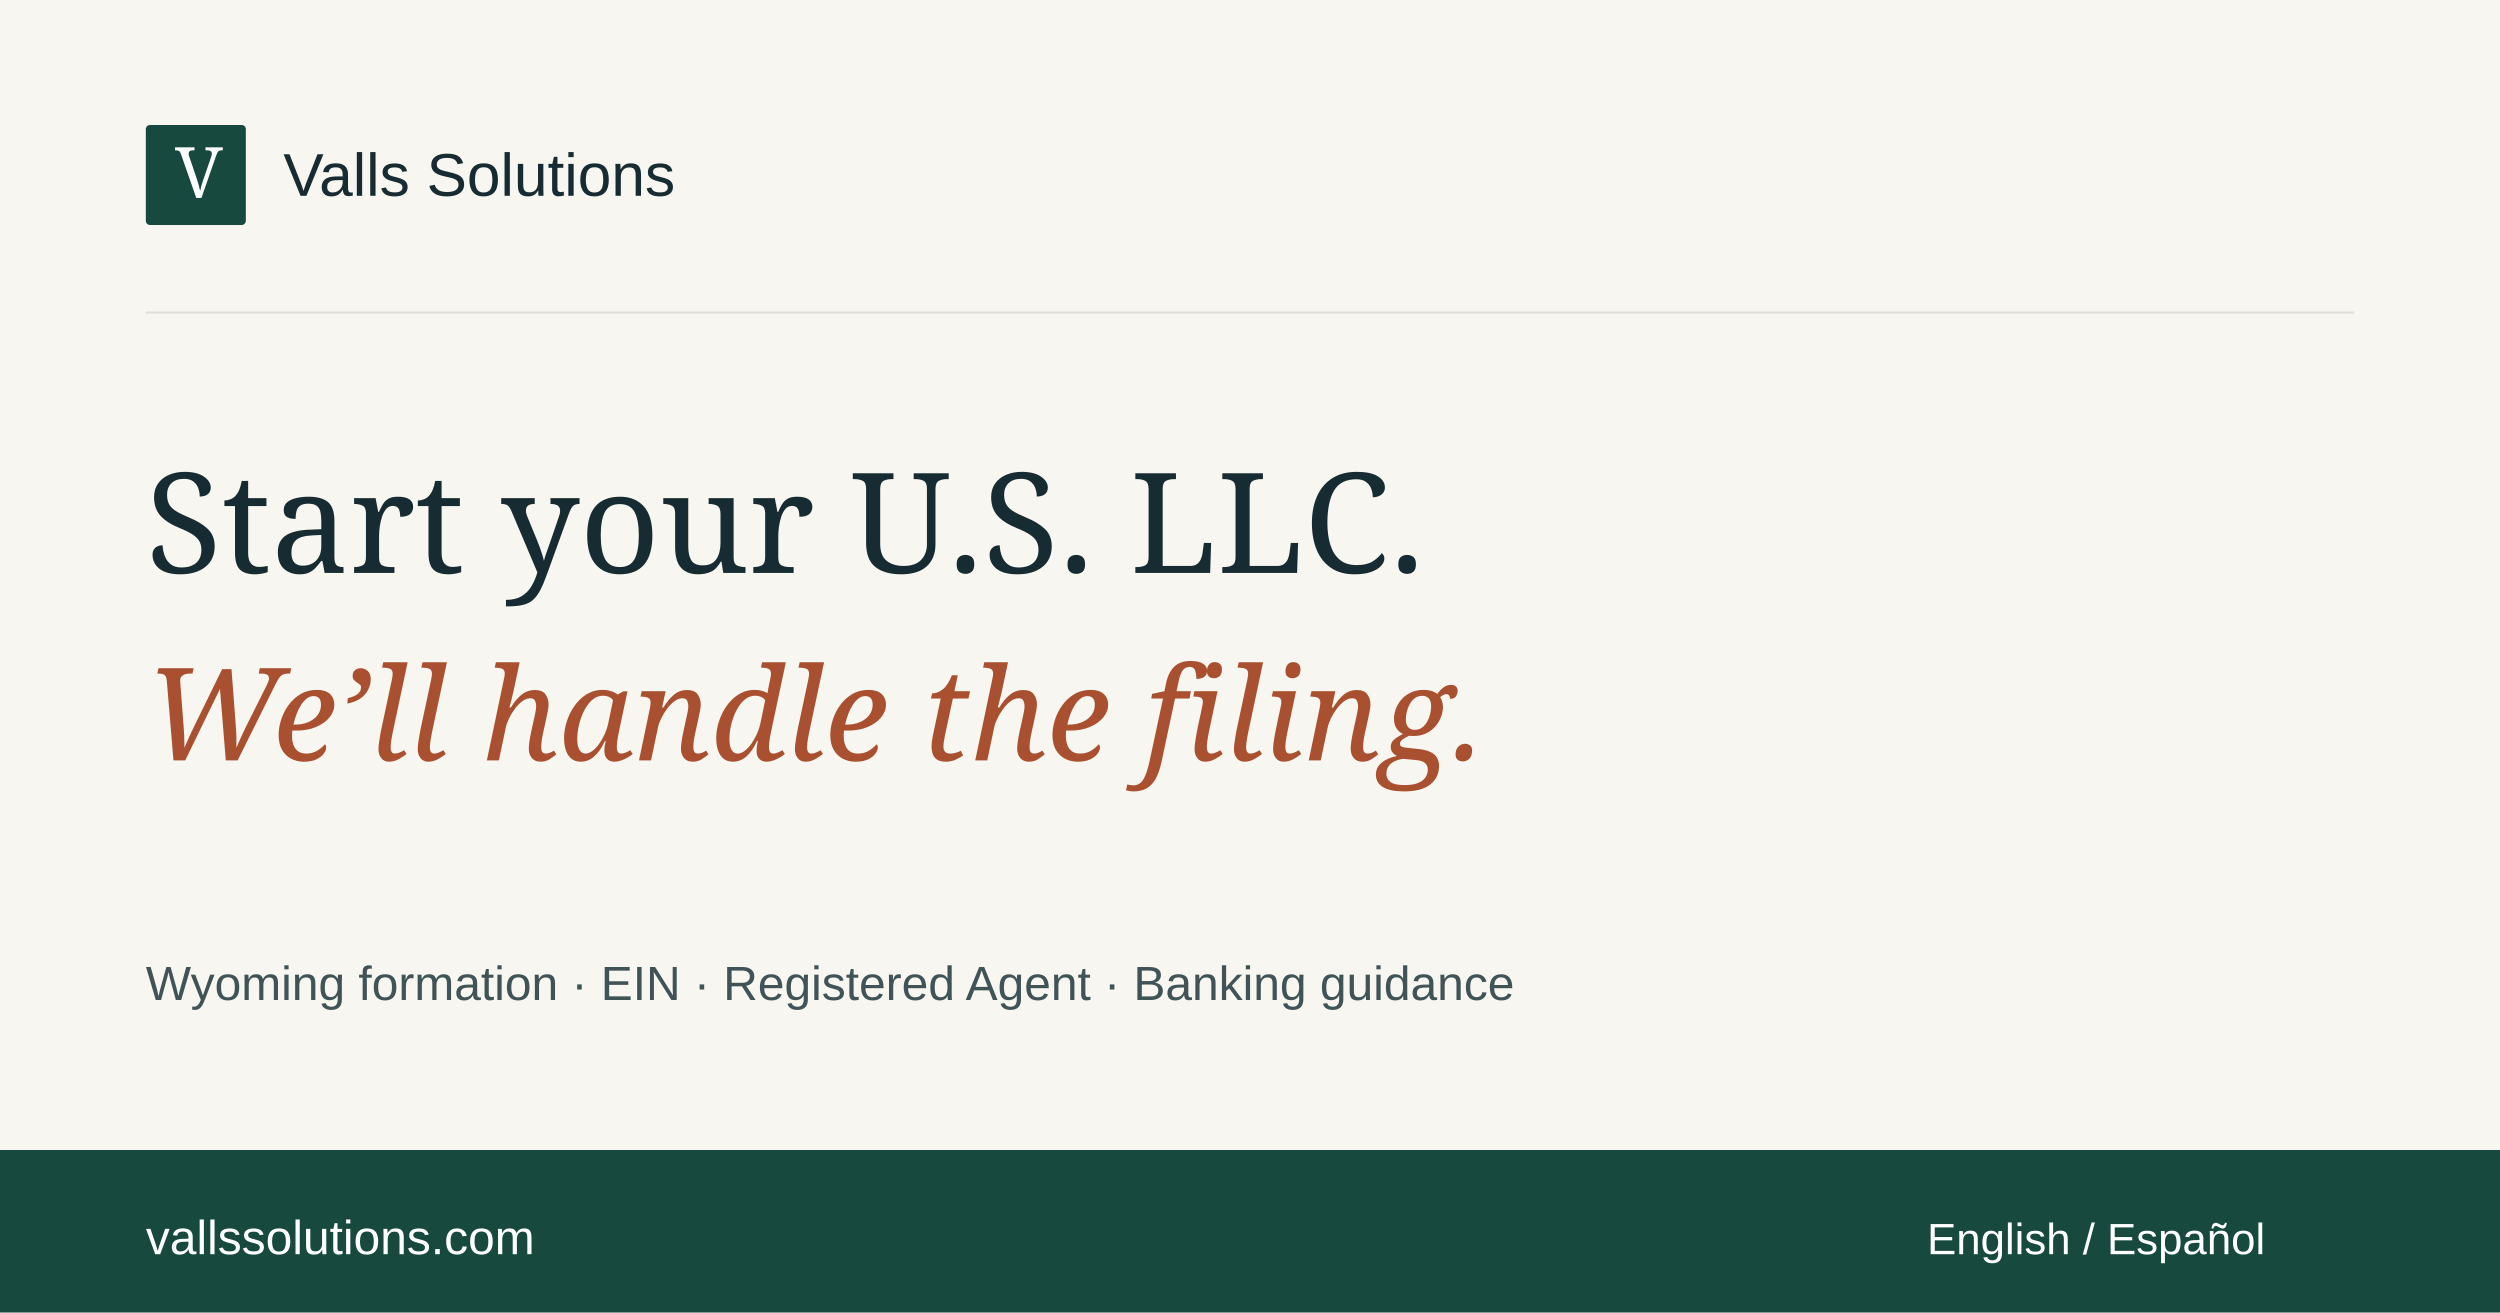
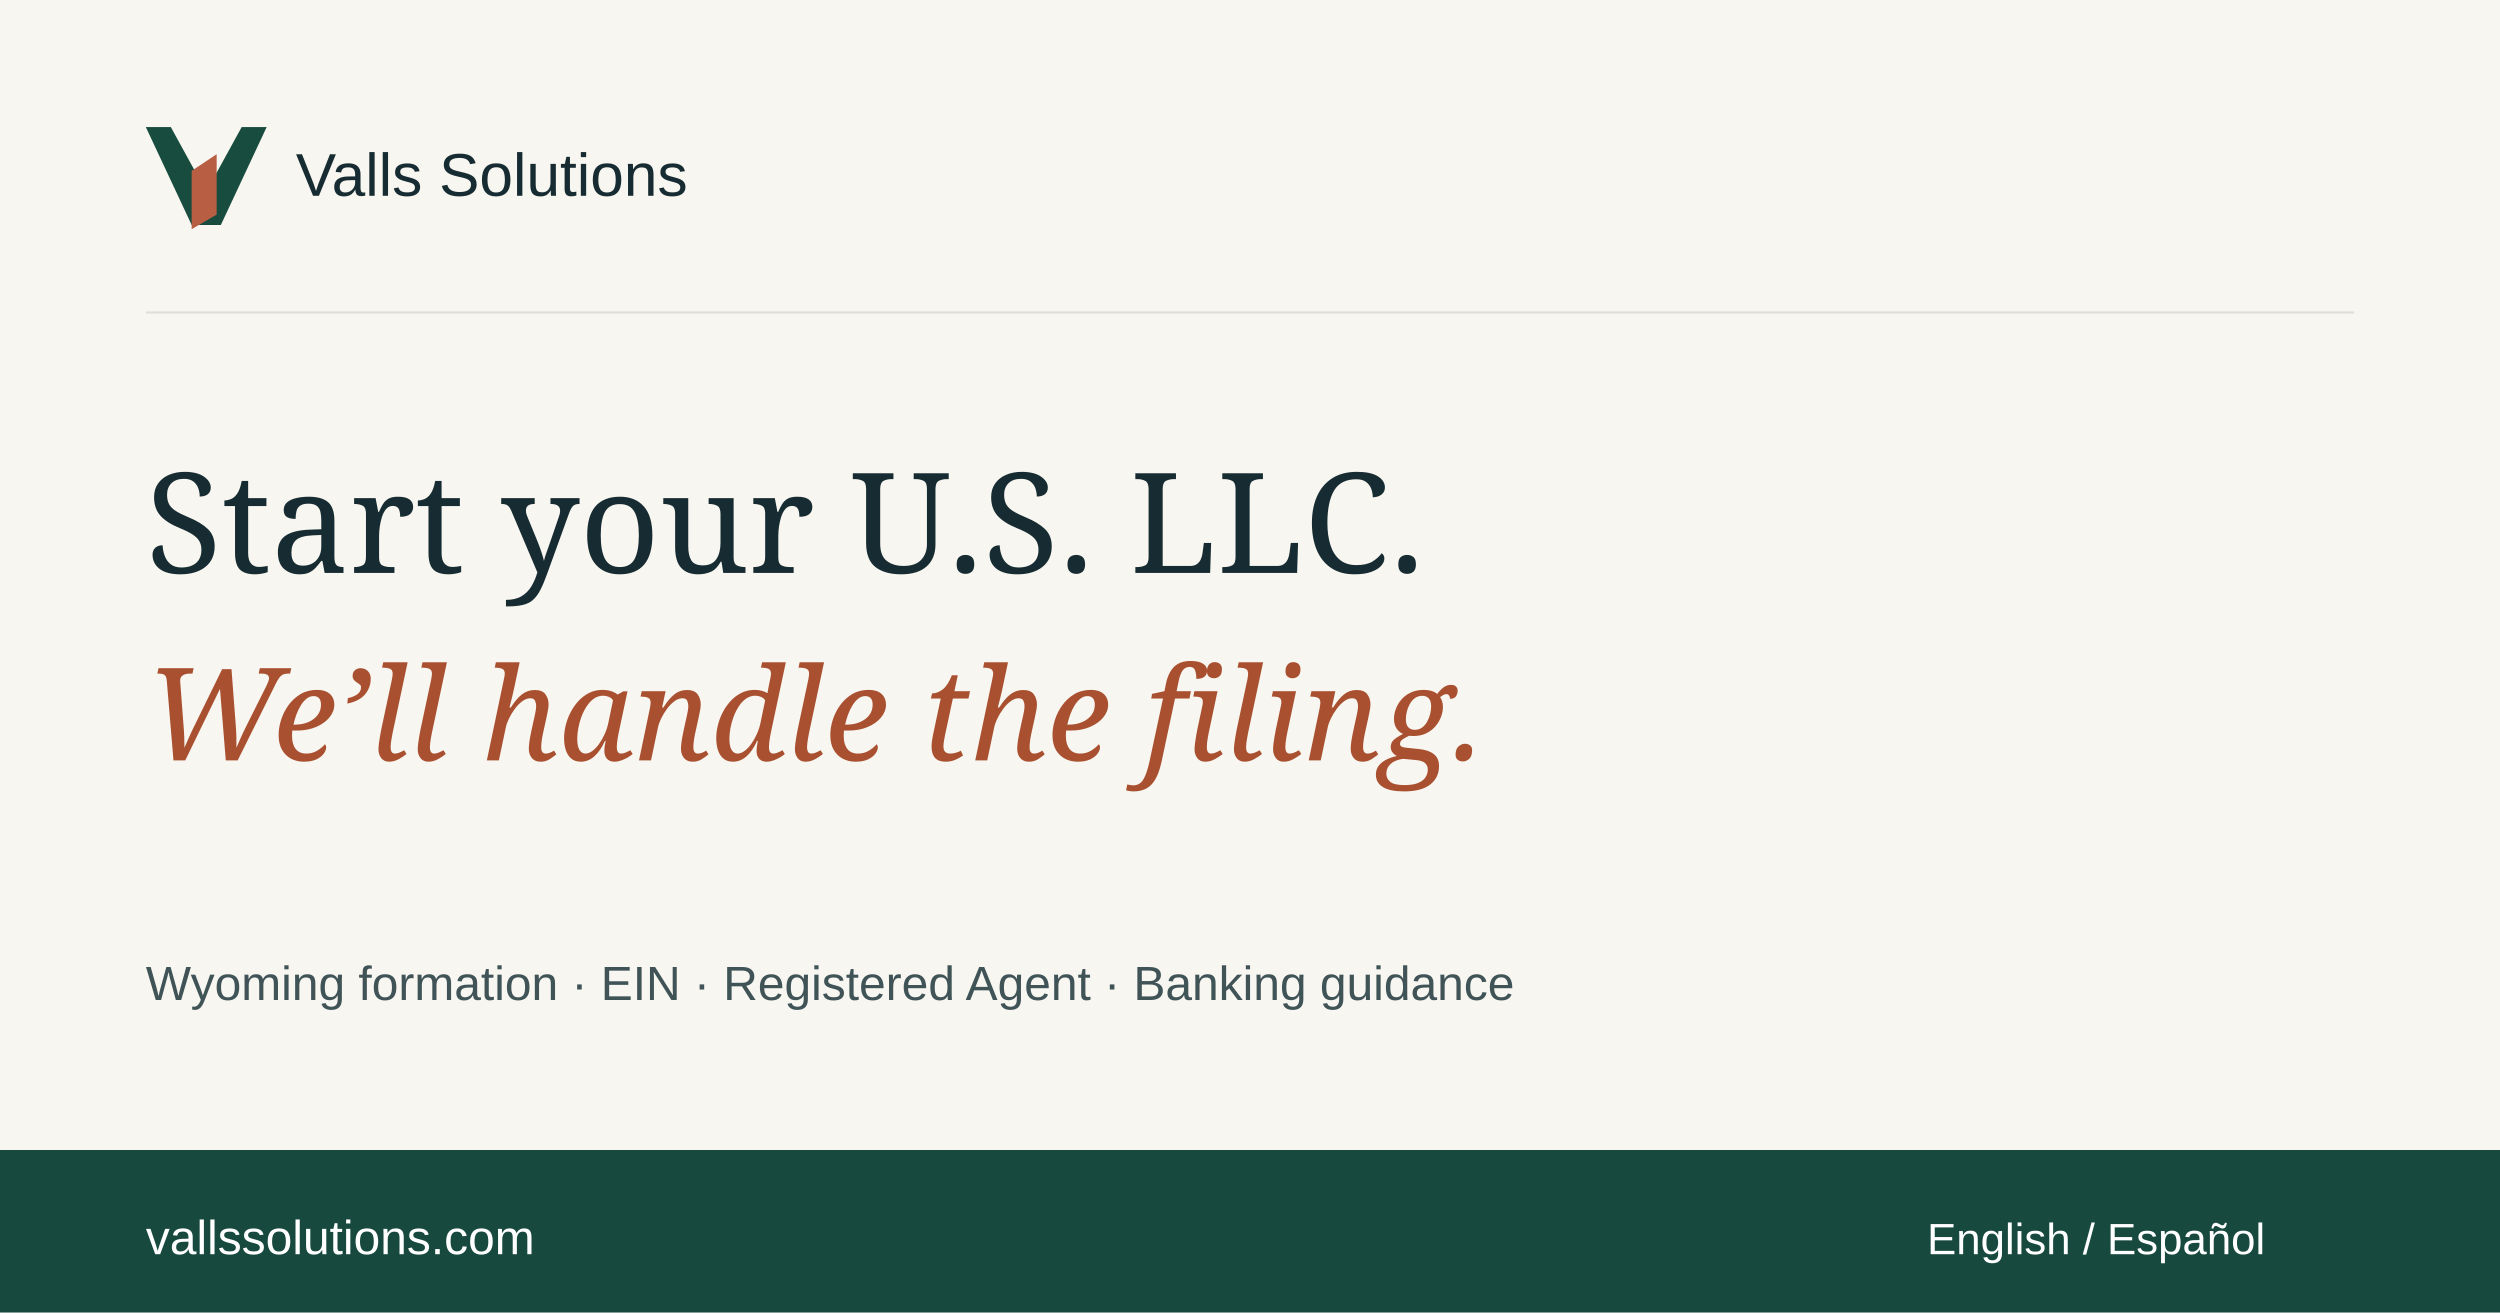
<svg xmlns="http://www.w3.org/2000/svg" width="1200" height="630" viewBox="0 0 1200 630">
  <rect width="1200" height="630" fill="#f8f6f0" />
-   <rect x="70" y="60" width="48" height="48" rx="2" fill="#17493f" />
-   <text x="84" y="95" font-family="Georgia,serif" font-size="34" fill="white">V</text>
-   <text x="136" y="94" font-family="Arial,sans-serif" font-size="29" fill="#172c32">Valls Solutions</text>
+   <path d="M70 61h12l17 31 17-31h12l-22 47H92z" fill="#174c3e" />
+   <path d="M92 82 104 74v29l-12 7z" fill="#b85f43" />
+   <text x="142" y="94" font-family="Arial,sans-serif" font-size="29" fill="#172c32">Valls Solutions</text>
  <path d="M70 150H1130" stroke="#dedfd7" />
  <text x="70" y="275" font-family="Georgia,serif" font-size="67" fill="#172c32">Start your U.S. LLC.</text>
  <text x="70" y="365" font-family="Georgia,serif" font-style="italic" font-size="62" fill="#a95030">We’ll handle the filing.</text>
  <text x="70" y="480" font-family="Arial,sans-serif" font-size="23" fill="#405458">Wyoming formation · EIN · Registered Agent · Banking guidance</text>
  <rect x="0" y="552" width="1200" height="78" fill="#17493f" />
  <text x="70" y="602" font-family="Arial,sans-serif" font-size="23" fill="white">vallssolutions.com</text>
  <text x="925" y="602" font-family="Arial,sans-serif" font-size="21" fill="white">English / Español</text>
</svg>
